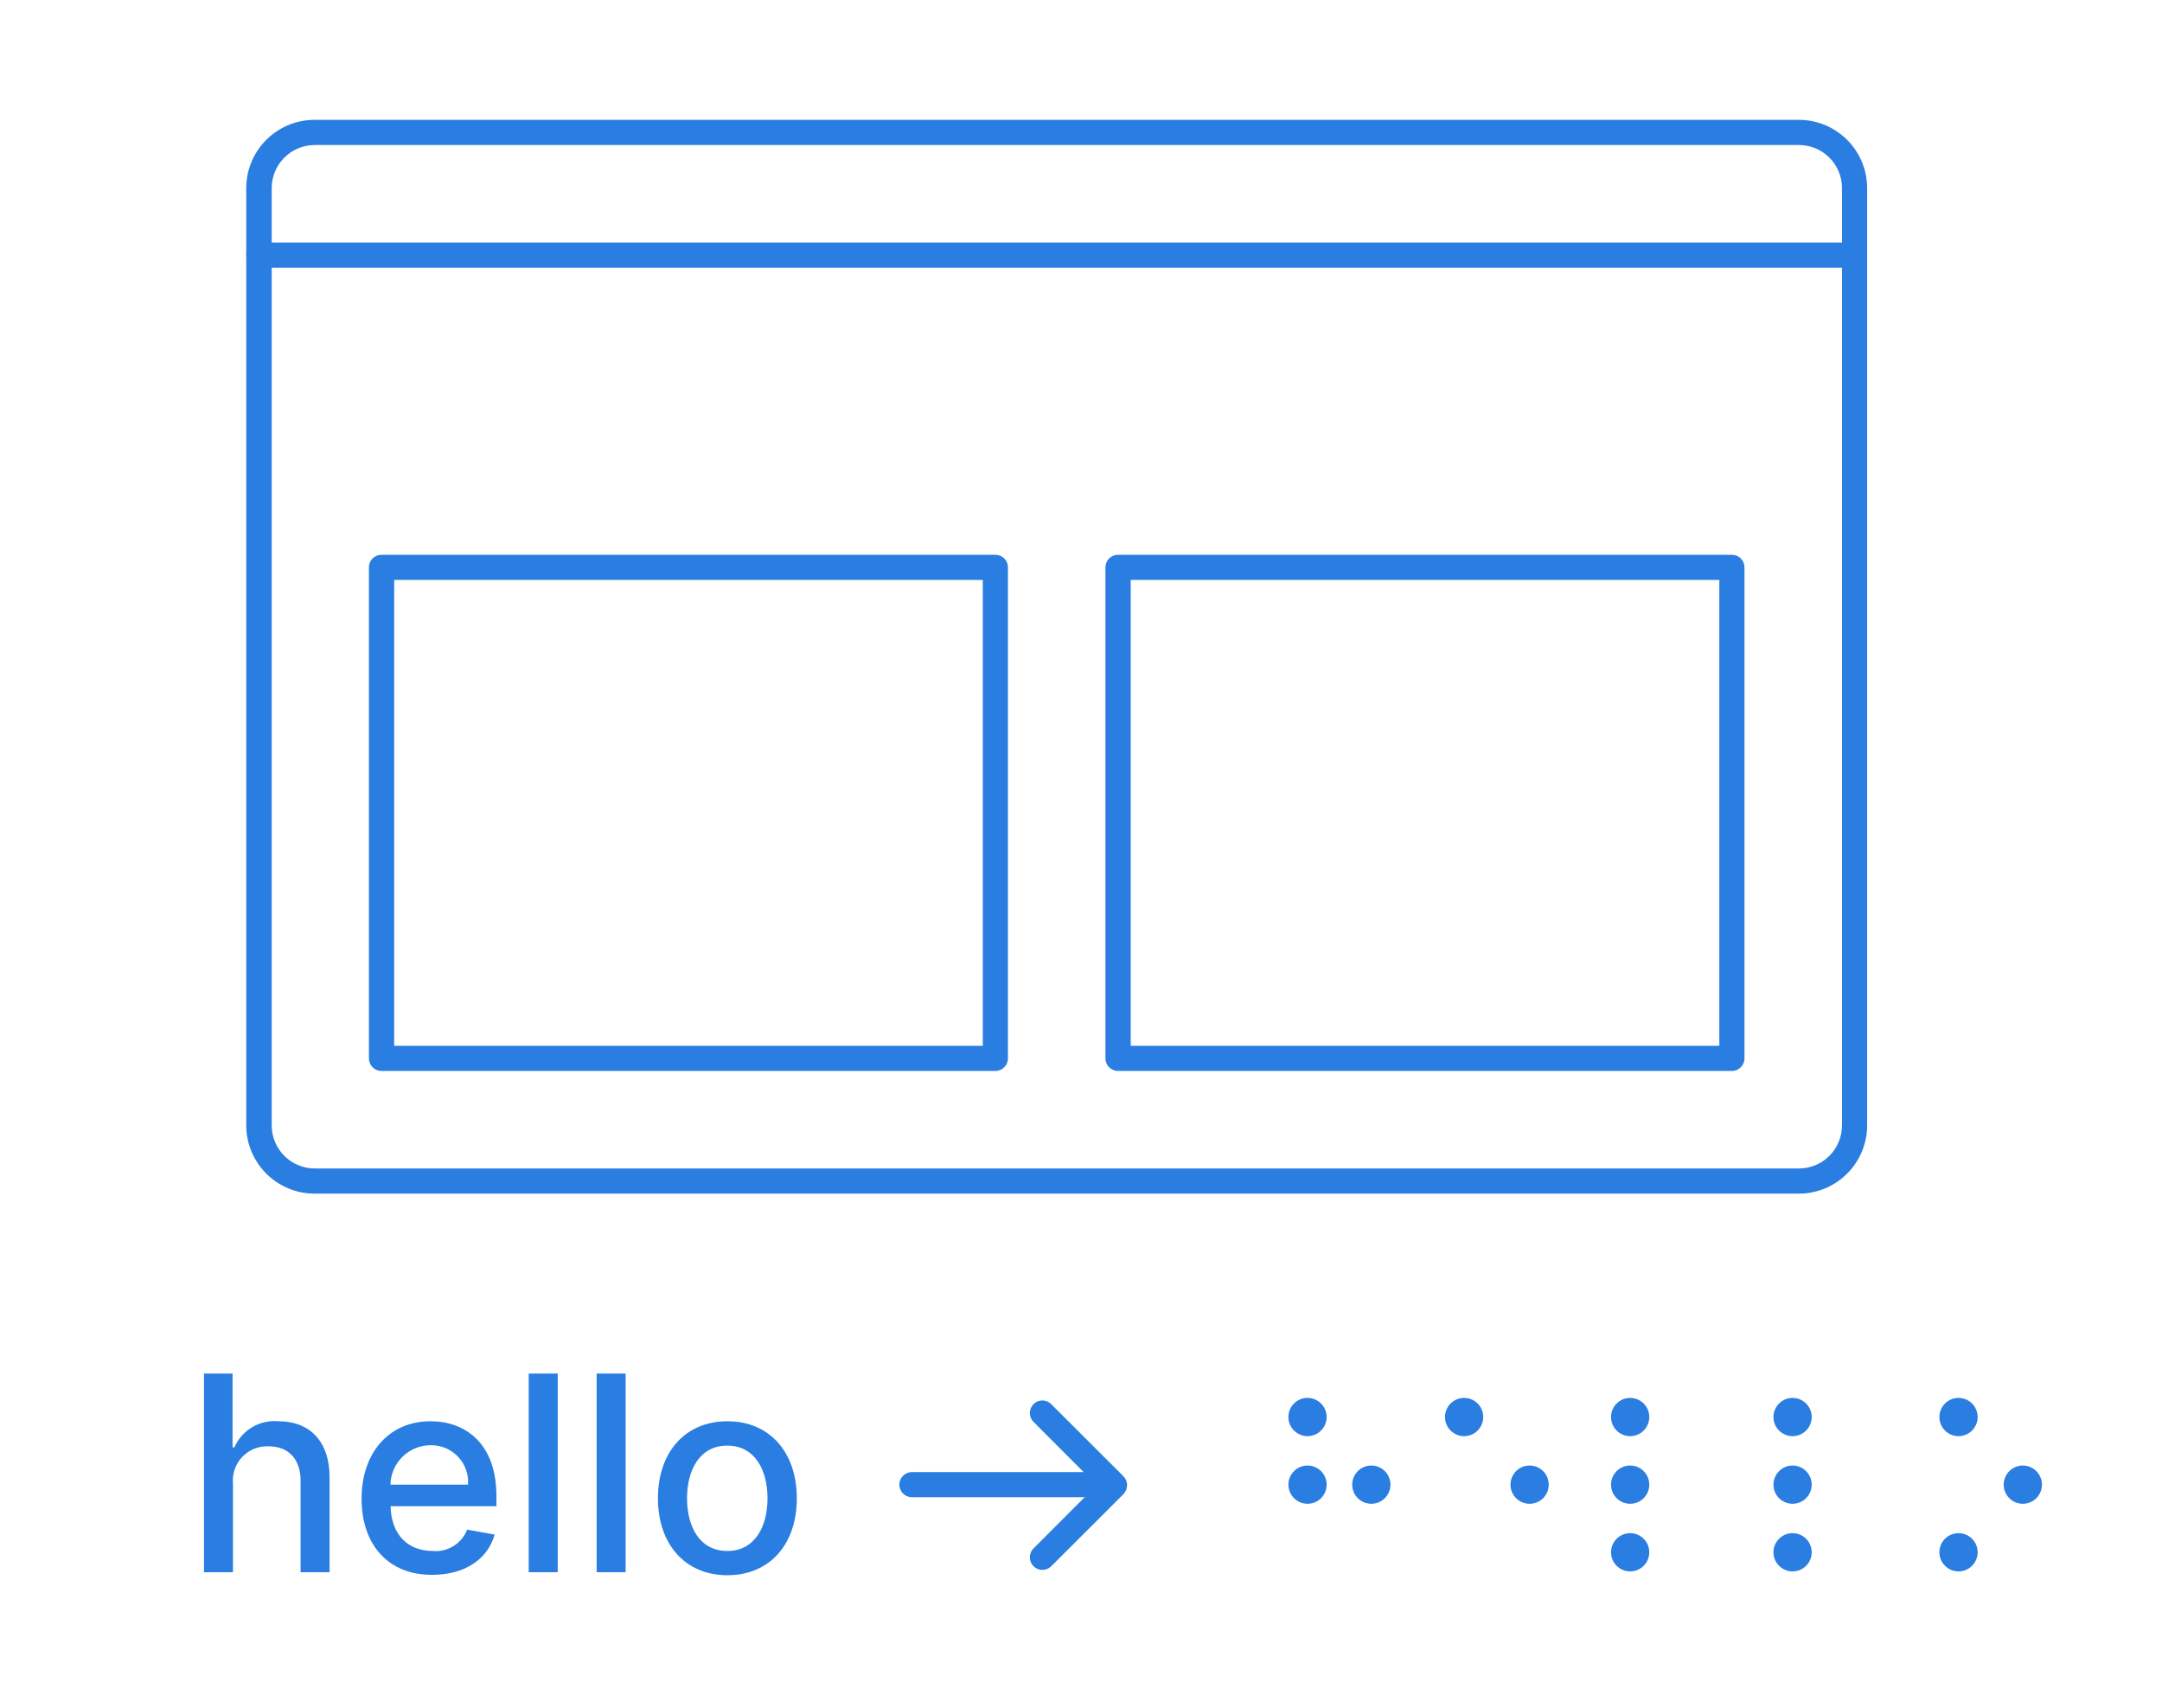
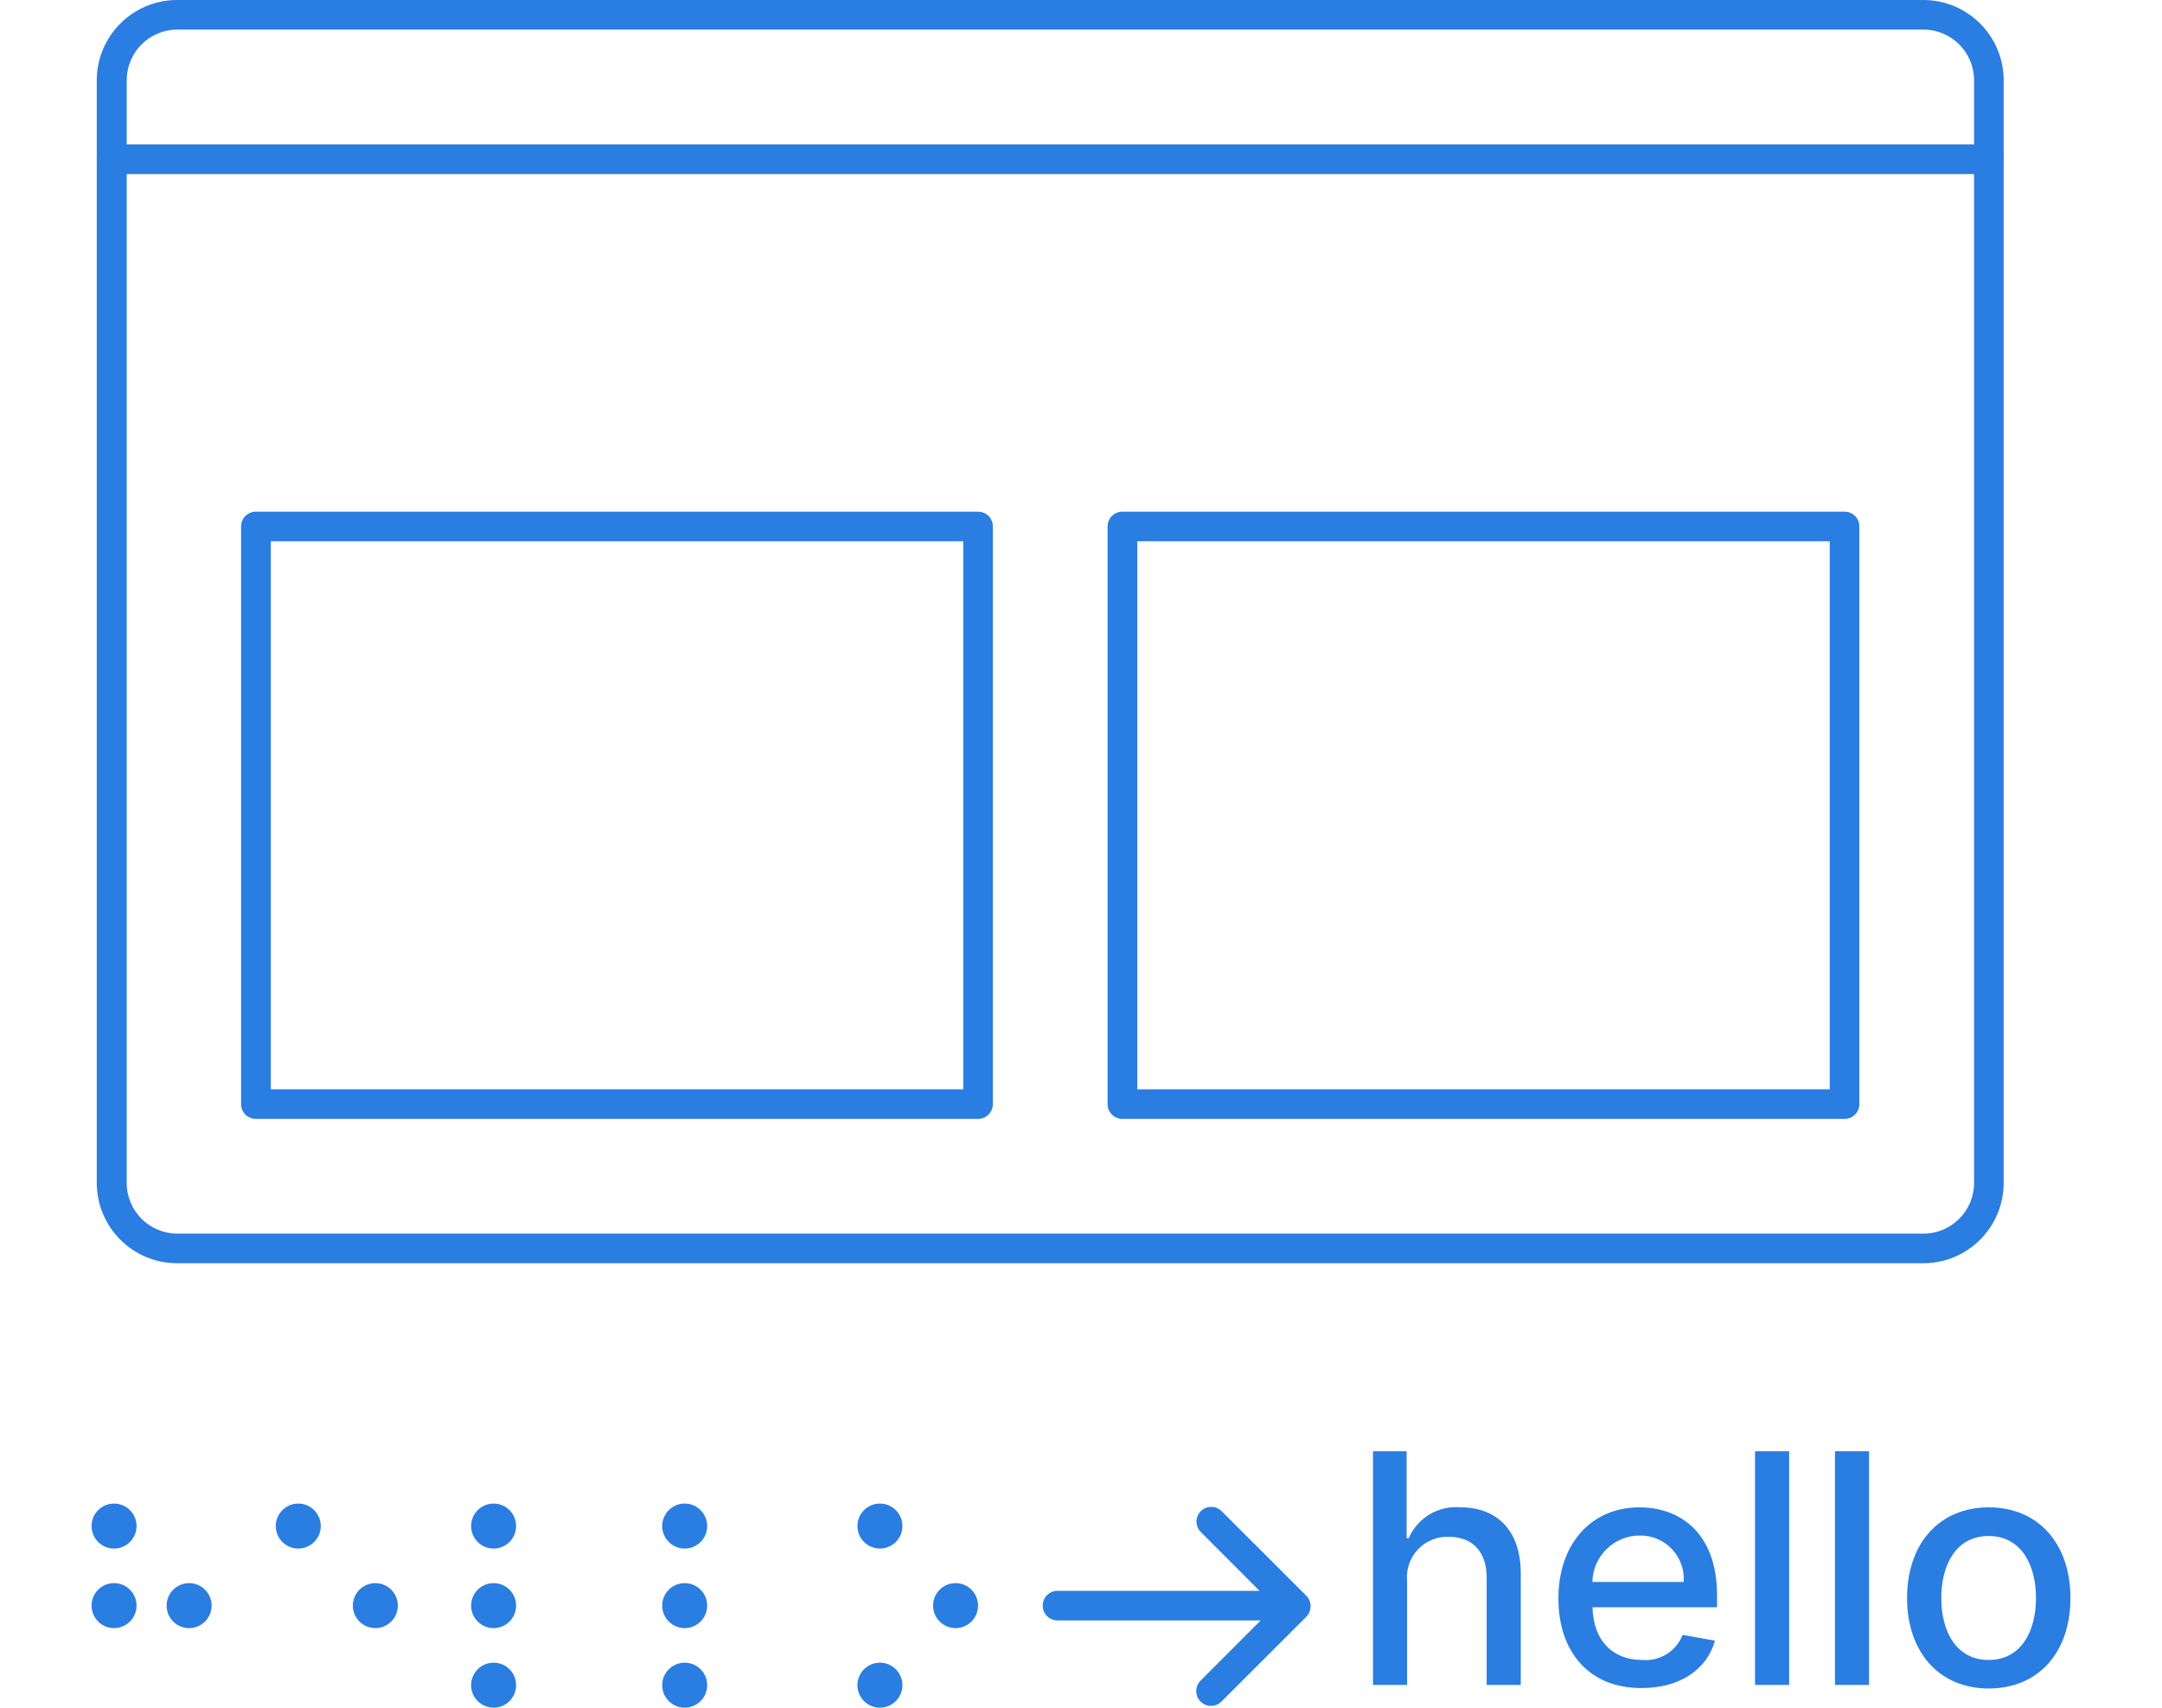
- <svg xmlns="http://www.w3.org/2000/svg" id="Capa_1" data-name="Capa 1" viewBox="0 0 214.84 169.69">
-   <defs>
-     <style>.cls-1{fill:#2a7de1;}</style>
-   </defs>
-   <path class="cls-1" d="M178.76,118.61H31.25a6.79,6.79,0,0,1-6.78-6.78V18.69a6.79,6.79,0,0,1,6.78-6.78H178.76a6.79,6.79,0,0,1,6.78,6.78v93.14A6.79,6.79,0,0,1,178.76,118.61ZM31.25,14.41A4.28,4.28,0,0,0,27,18.69v93.14a4.28,4.28,0,0,0,4.28,4.28H178.76a4.28,4.28,0,0,0,4.28-4.28V18.69a4.28,4.28,0,0,0-4.28-4.28Z" />
-   <path class="cls-1" d="M98.91,106.42h-61a1.25,1.25,0,0,1-1.25-1.25V56.38a1.24,1.24,0,0,1,1.25-1.25h61a1.24,1.24,0,0,1,1.25,1.25v48.79A1.25,1.25,0,0,1,98.91,106.42Zm-59.74-2.5H97.66V57.63H39.17Z" />
-   <path class="cls-1" d="M172.1,106.42h-61a1.25,1.25,0,0,1-1.25-1.25V56.38a1.24,1.24,0,0,1,1.25-1.25h61a1.24,1.24,0,0,1,1.25,1.25v48.79A1.25,1.25,0,0,1,172.1,106.42Zm-59.74-2.5h58.49V57.63H112.36Z" />
-   <path class="cls-1" d="M184.29,26.61H25.72a1.25,1.25,0,0,1,0-2.5H184.29a1.25,1.25,0,0,1,0,2.5Z" />
-   <path class="cls-1" d="M23.15,156.23H20.27V136.49h2.84v7.34h.18a4.34,4.34,0,0,1,4.39-2.6c3,0,5.07,1.89,5.07,5.58v9.42H29.87v-9.07c0-2.17-1.19-3.44-3.18-3.44a3.4,3.4,0,0,0-3.54,3.72Z" />
-   <path class="cls-1" d="M35.93,148.92c0-4.55,2.72-7.69,6.85-7.69,3.35,0,6.55,2.09,6.55,7.44v1H38.81c.07,2.85,1.73,4.45,4.2,4.45A3.34,3.34,0,0,0,46.42,152l2.73.49c-.66,2.41-2.94,4-6.17,4C38.61,156.53,35.93,153.52,35.93,148.92Zm10.58-1.39a3.66,3.66,0,0,0-3.71-3.92,4,4,0,0,0-4,3.92Z" />
-   <path class="cls-1" d="M55.42,156.23H52.54V136.49h2.88Z" />
-   <path class="cls-1" d="M62.17,156.23H59.29V136.49h2.88Z" />
-   <path class="cls-1" d="M65.38,148.89c0-4.61,2.73-7.66,6.9-7.66s6.9,3.05,6.9,7.66-2.73,7.64-6.9,7.64S65.38,153.47,65.38,148.89Zm10.89,0c0-2.83-1.27-5.24-4-5.24s-4,2.41-4,5.24,1.27,5.23,4,5.23S76.27,151.72,76.27,148.88Z" />
-   <path class="cls-1" d="M103.58,156a1.25,1.25,0,0,1-.88-2.13l6.28-6.29-6.28-6.29a1.24,1.24,0,0,1,1.76-1.76l7.18,7.17a1.25,1.25,0,0,1,.36.88,1.29,1.29,0,0,1-.36.89l-7.18,7.17A1.24,1.24,0,0,1,103.58,156Z" />
-   <path class="cls-1" d="M108.34,148.78H90.62a1.25,1.25,0,0,1,0-2.5h17.72a1.25,1.25,0,0,1,0,2.5Z" />
-   <circle class="cls-1" cx="129.93" cy="147.53" r="1.9" />
-   <circle class="cls-1" cx="152" cy="147.53" r="1.9" />
-   <circle class="cls-1" cx="129.93" cy="140.81" r="1.9" />
-   <circle class="cls-1" cx="145.49" cy="140.81" r="1.9" />
-   <circle class="cls-1" cx="161.99" cy="140.81" r="1.9" />
-   <circle class="cls-1" cx="161.99" cy="147.53" r="1.9" />
-   <circle class="cls-1" cx="161.99" cy="154.25" r="1.9" />
-   <circle class="cls-1" cx="178.13" cy="140.81" r="1.9" />
-   <circle class="cls-1" cx="178.13" cy="147.53" r="1.9" />
-   <circle class="cls-1" cx="178.13" cy="154.25" r="1.9" />
-   <circle class="cls-1" cx="194.62" cy="140.81" r="1.9" />
-   <circle class="cls-1" cx="201.01" cy="147.53" r="1.9" />
-   <circle class="cls-1" cx="194.62" cy="154.25" r="1.9" />
-   <circle class="cls-1" cx="136.27" cy="147.53" r="1.9" />
+ <svg xmlns="http://www.w3.org/2000/svg" width="247.06" height="195.14" viewBox="0 0 167.15 144.24">
+   <g id="Paige_Icon03" transform="translate(-24.03 -11.91)">
+     <path id="Path_1" data-name="Path 1" d="M178.76,118.61H31.25a6.79,6.79,0,0,1-6.78-6.78V18.69a6.79,6.79,0,0,1,6.78-6.78H178.76a6.79,6.79,0,0,1,6.78,6.78v93.14a6.79,6.79,0,0,1-6.78,6.78ZM31.25,14.41A4.28,4.28,0,0,0,27,18.69v93.14a4.28,4.28,0,0,0,4.28,4.28H178.76a4.28,4.28,0,0,0,4.28-4.28V18.69a4.28,4.28,0,0,0-4.28-4.28Z" fill="#2a7de1" />
+     <path id="Path_2" data-name="Path 2" d="M98.91,106.42h-61a1.25,1.25,0,0,1-1.25-1.25V56.38a1.24,1.24,0,0,1,1.25-1.25h61a1.24,1.24,0,0,1,1.25,1.25v48.79A1.25,1.25,0,0,1,98.91,106.42Zm-59.74-2.5H97.66V57.63H39.17Z" fill="#2a7de1" />
+     <path id="Path_3" data-name="Path 3" d="M172.1,106.42h-61a1.25,1.25,0,0,1-1.25-1.25V56.38a1.24,1.24,0,0,1,1.25-1.25h61a1.24,1.24,0,0,1,1.25,1.25v48.79A1.25,1.25,0,0,1,172.1,106.42Zm-59.74-2.5h58.49V57.63H112.36Z" fill="#2a7de1" />
+     <path id="Path_4" data-name="Path 4" d="M184.29,26.61H25.72a1.25,1.25,0,0,1,0-2.5H184.29a1.25,1.25,0,0,1,0,2.5Z" fill="#2a7de1" />
+     <path id="Path_5" data-name="Path 5" d="M23.15,156.23H20.27V136.49h2.84v7.34h.18a4.34,4.34,0,0,1,4.39-2.6c3,0,5.07,1.89,5.07,5.58v9.42H29.87v-9.07c0-2.17-1.19-3.44-3.18-3.44a3.4,3.4,0,0,0-3.54,3.72Z" transform="translate(112 -2)" fill="#2a7de1" />
+     <path id="Path_6" data-name="Path 6" d="M35.93,148.92c0-4.55,2.72-7.69,6.85-7.69,3.35,0,6.55,2.09,6.55,7.44v1H38.81c.07,2.85,1.73,4.45,4.2,4.45A3.34,3.34,0,0,0,46.42,152l2.73.49c-.66,2.41-2.94,4-6.17,4C38.61,156.53,35.93,153.52,35.93,148.92Zm10.58-1.39a3.66,3.66,0,0,0-3.71-3.92,4,4,0,0,0-4,3.921Z" transform="translate(112 -2)" fill="#2a7de1" />
+     <path id="Path_7" data-name="Path 7" d="M55.42,156.23H52.54V136.49h2.88Z" transform="translate(112 -2)" fill="#2a7de1" />
+     <path id="Path_8" data-name="Path 8" d="M62.17,156.23H59.29V136.49h2.88Z" transform="translate(112 -2)" fill="#2a7de1" />
+     <path id="Path_9" data-name="Path 9" d="M65.38,148.89c0-4.61,2.73-7.66,6.9-7.66s6.9,3.05,6.9,7.66-2.73,7.64-6.9,7.64S65.38,153.47,65.38,148.89Zm10.89,0c0-2.83-1.27-5.24-4-5.24s-4,2.41-4,5.24,1.27,5.23,4,5.23,4-2.4,4-5.24Z" transform="translate(112 -2)" fill="#2a7de1" />
+     <path id="Path_10" data-name="Path 10" d="M103.58,156a1.25,1.25,0,0,1-.88-2.13l6.28-6.29-6.28-6.29a1.245,1.245,0,0,1,1.76-1.76l7.18,7.17a1.25,1.25,0,0,1,.36.88,1.29,1.29,0,0,1-.36.89l-7.18,7.17a1.24,1.24,0,0,1-.88.36Z" transform="translate(15)" fill="#2a7de1" />
+     <path id="Path_11" data-name="Path 11" d="M108.34,148.78H90.62a1.25,1.25,0,0,1,0-2.5h17.72a1.25,1.25,0,0,1,0,2.5Z" transform="translate(15)" fill="#2a7de1" />
+     <circle id="Ellipse_1" data-name="Ellipse 1" cx="1.9" cy="1.9" r="1.9" transform="translate(24.03 145.63)" fill="#2a7de1" />
+     <circle id="Ellipse_2" data-name="Ellipse 2" cx="1.9" cy="1.9" r="1.9" transform="translate(46.1 145.63)" fill="#2a7de1" />
+     <circle id="Ellipse_3" data-name="Ellipse 3" cx="1.9" cy="1.9" r="1.9" transform="translate(24.03 138.91)" fill="#2a7de1" />
+     <circle id="Ellipse_4" data-name="Ellipse 4" cx="1.9" cy="1.9" r="1.9" transform="translate(39.59 138.91)" fill="#2a7de1" />
+     <circle id="Ellipse_5" data-name="Ellipse 5" cx="1.9" cy="1.9" r="1.9" transform="translate(56.09 138.91)" fill="#2a7de1" />
+     <circle id="Ellipse_6" data-name="Ellipse 6" cx="1.9" cy="1.9" r="1.9" transform="translate(56.09 145.63)" fill="#2a7de1" />
+     <circle id="Ellipse_7" data-name="Ellipse 7" cx="1.9" cy="1.9" r="1.9" transform="translate(56.09 152.35)" fill="#2a7de1" />
+     <circle id="Ellipse_8" data-name="Ellipse 8" cx="1.9" cy="1.9" r="1.9" transform="translate(72.23 138.91)" fill="#2a7de1" />
+     <circle id="Ellipse_9" data-name="Ellipse 9" cx="1.9" cy="1.9" r="1.9" transform="translate(72.23 145.63)" fill="#2a7de1" />
+     <circle id="Ellipse_10" data-name="Ellipse 10" cx="1.9" cy="1.9" r="1.9" transform="translate(72.23 152.35)" fill="#2a7de1" />
+     <circle id="Ellipse_11" data-name="Ellipse 11" cx="1.9" cy="1.9" r="1.9" transform="translate(88.72 138.91)" fill="#2a7de1" />
+     <circle id="Ellipse_12" data-name="Ellipse 12" cx="1.9" cy="1.9" r="1.9" transform="translate(95.11 145.63)" fill="#2a7de1" />
+     <circle id="Ellipse_13" data-name="Ellipse 13" cx="1.9" cy="1.9" r="1.9" transform="translate(88.72 152.35)" fill="#2a7de1" />
+     <circle id="Ellipse_14" data-name="Ellipse 14" cx="1.9" cy="1.9" r="1.9" transform="translate(30.37 145.63)" fill="#2a7de1" />
+   </g>
</svg>
